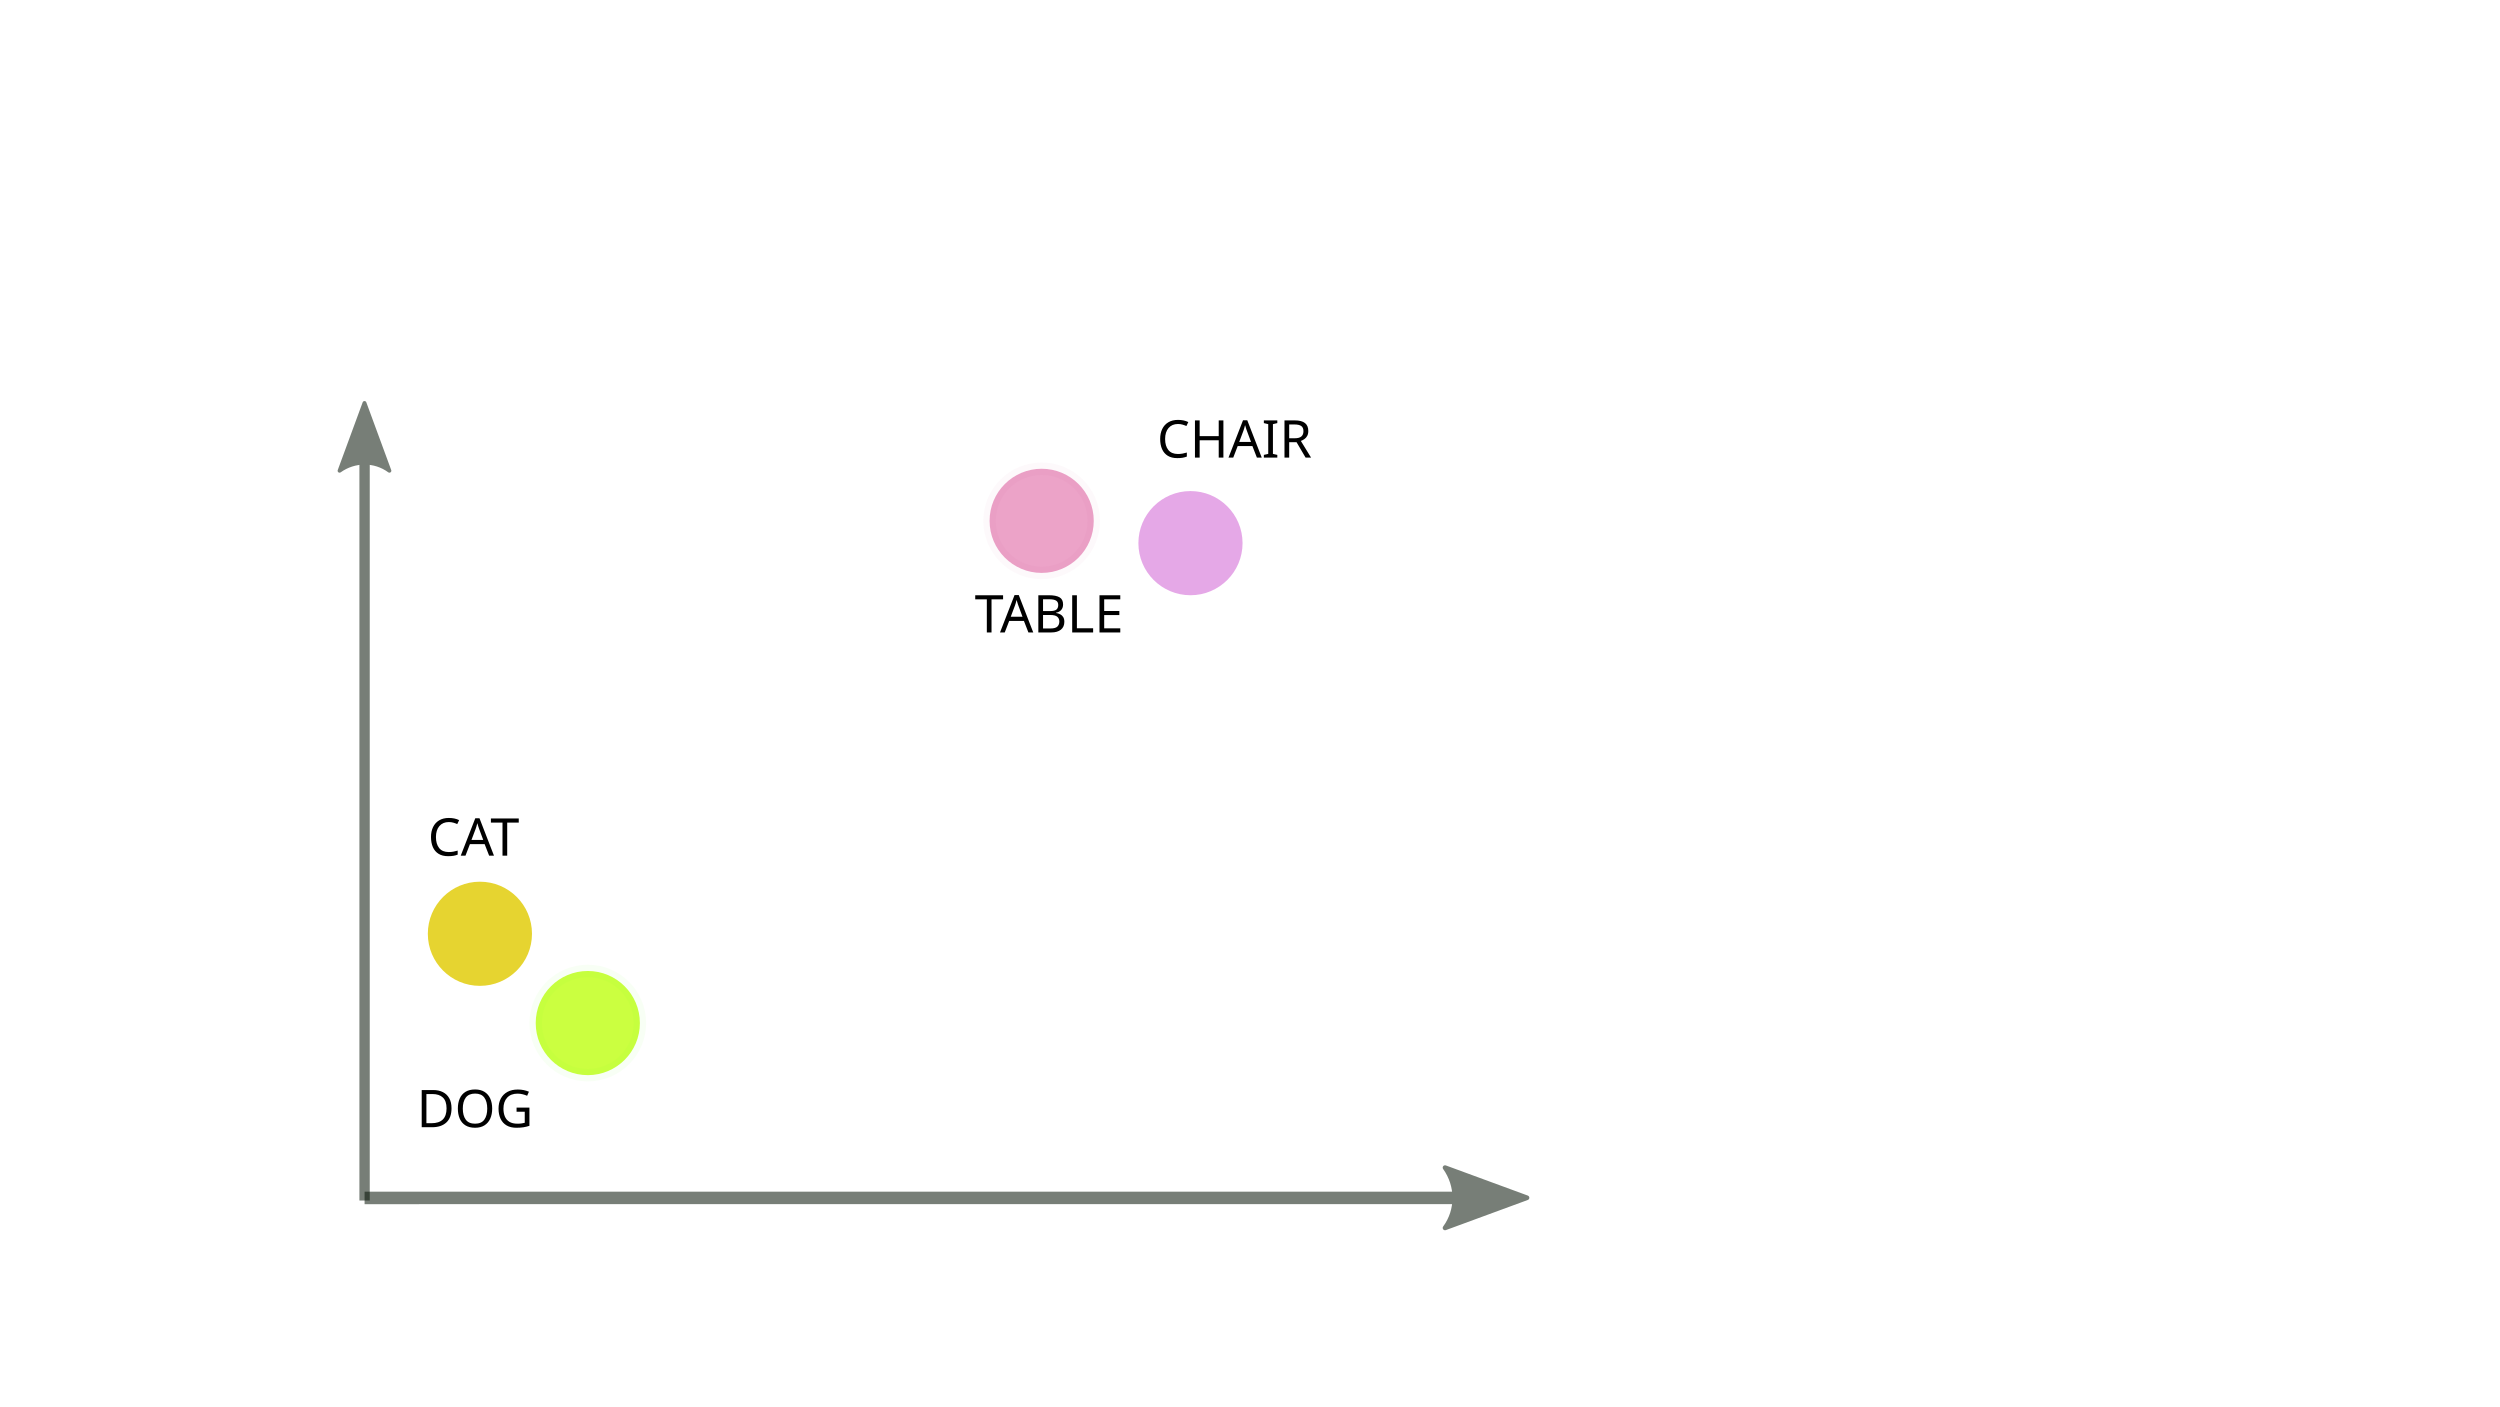
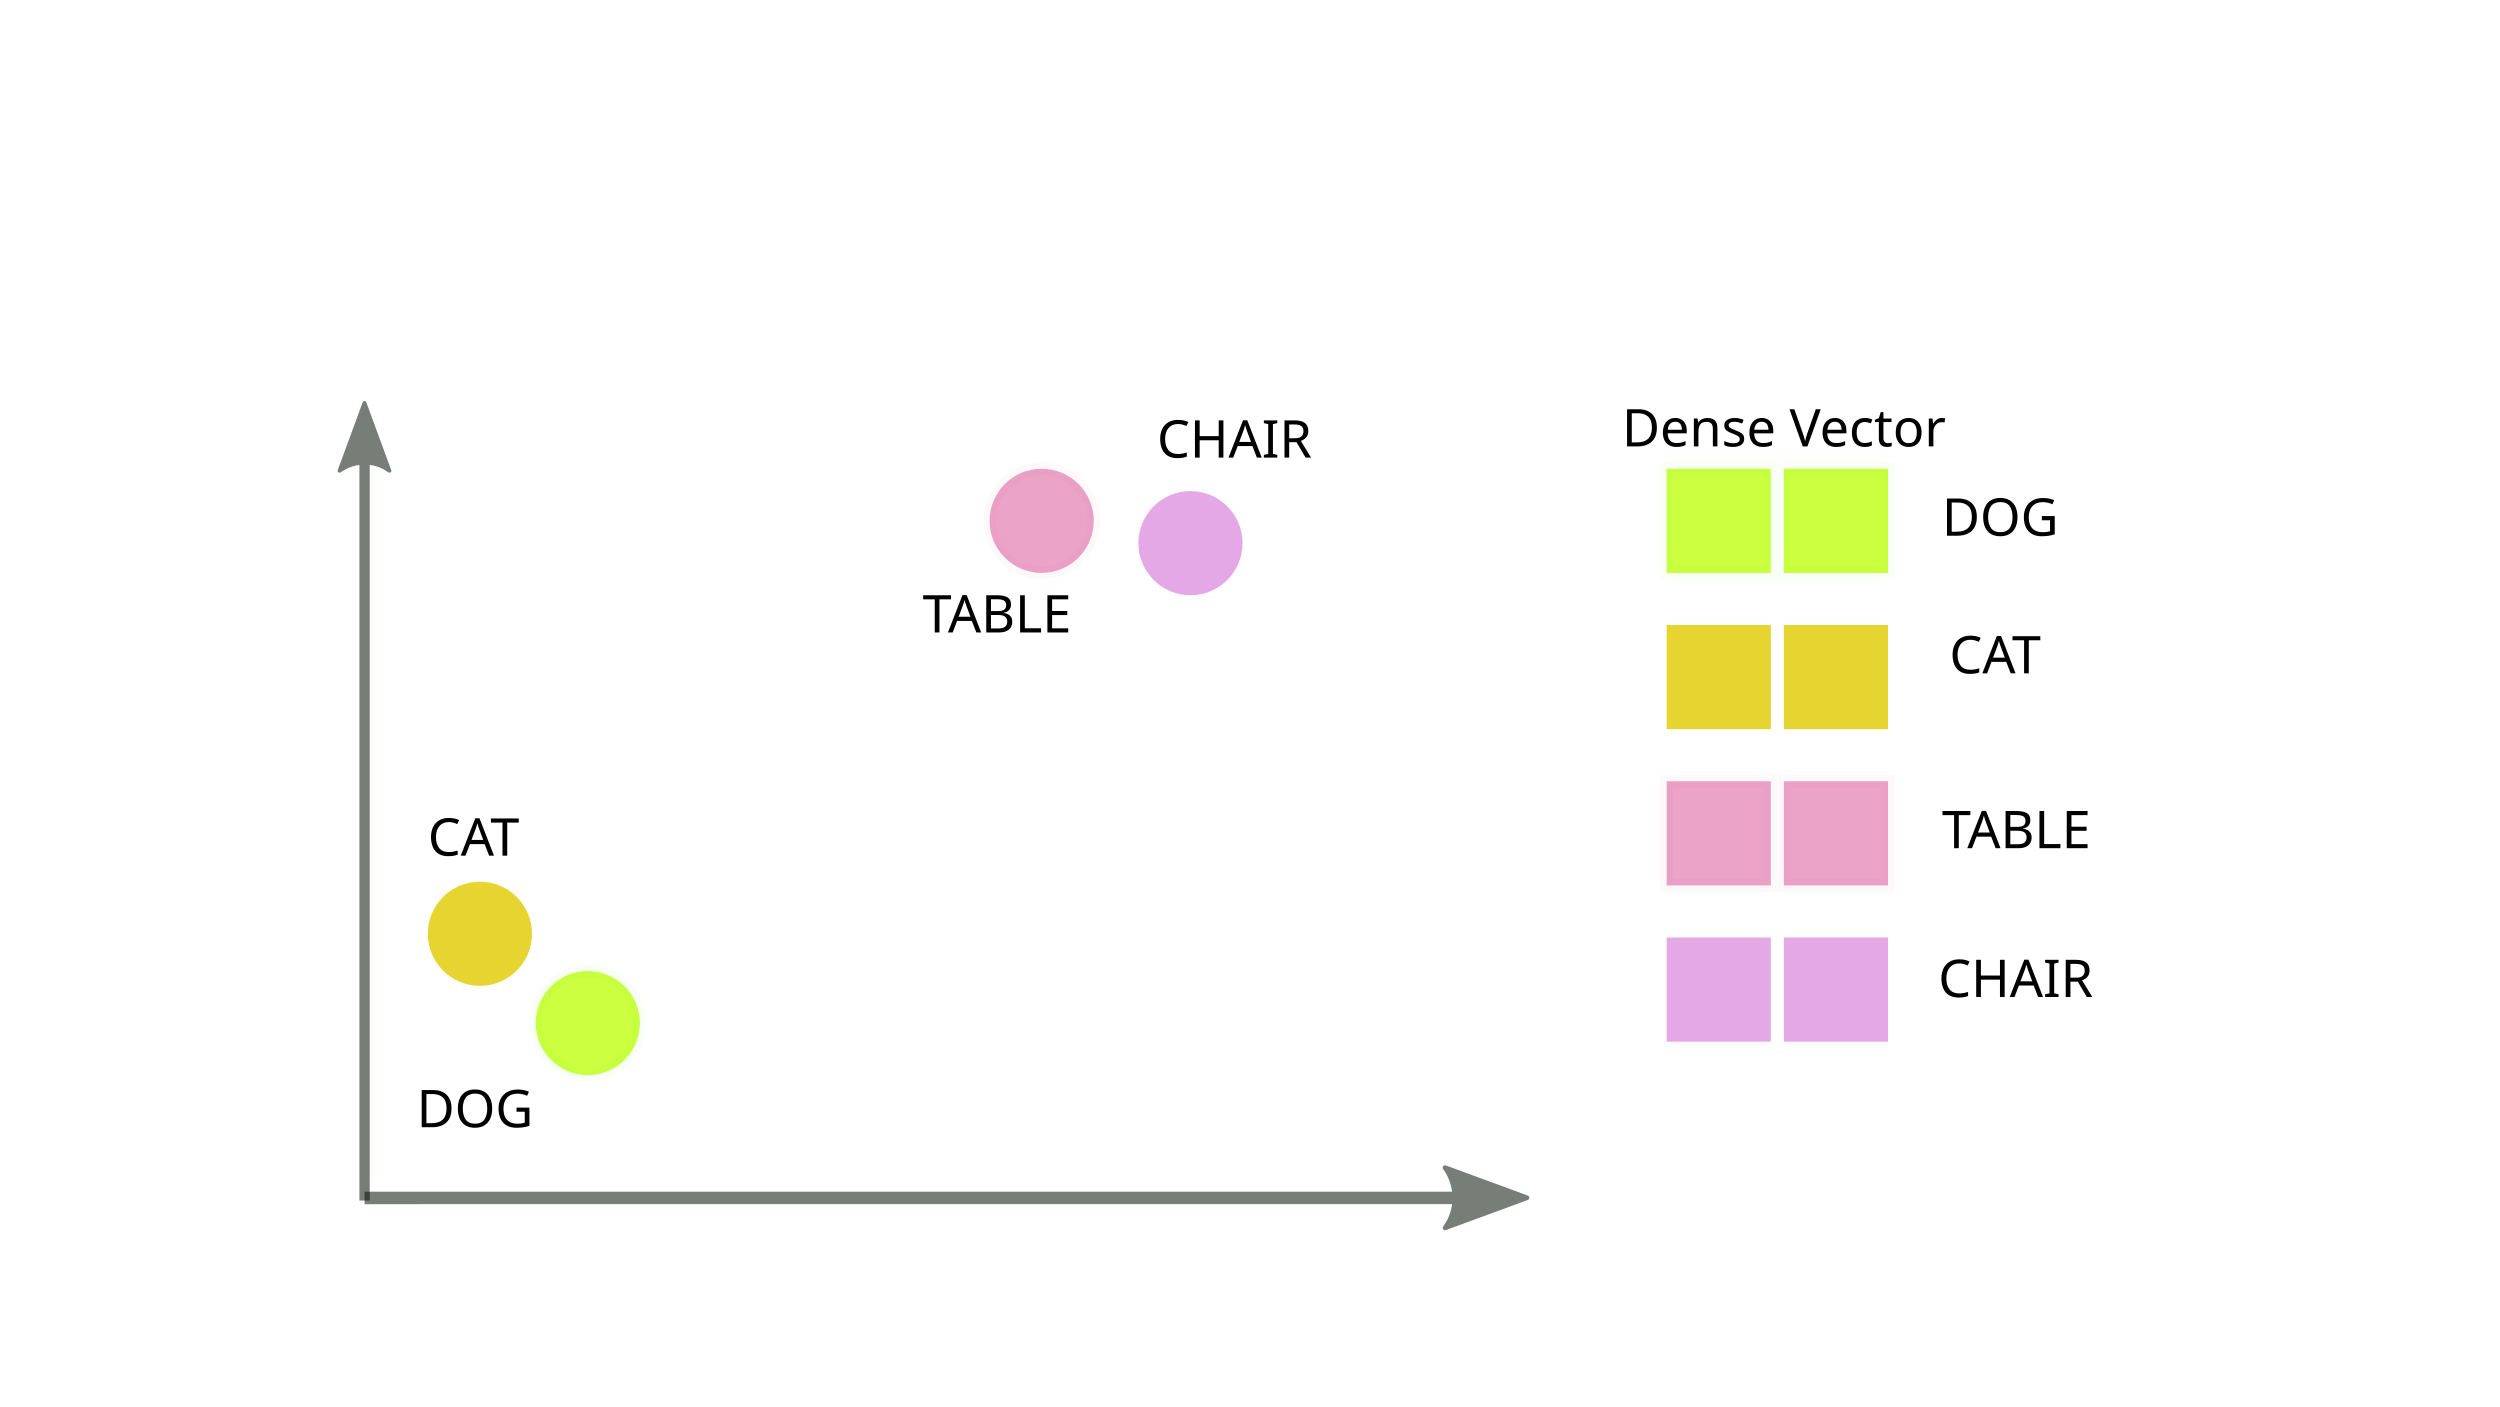
<svg xmlns="http://www.w3.org/2000/svg" width="1920px" height="1080px" viewBox="0 0 1920 1080" version="1.1" id="SVGRoot">
  <defs id="defs3713">
    <marker orient="auto" refY="0.0" refX="0.0" id="Arrow2Mstart" style="overflow:visible">
      <path id="path4932" style="fill-rule:evenodd;stroke-width:0.625;stroke-linejoin:round;stroke:#000e00;stroke-opacity:1;fill:#000e00;fill-opacity:1" d="M 8.719,4.034 L -2.207,0.016 L 8.719,-4.002 C 6.973,-1.63 6.983,1.616 8.719,4.034 z " transform="scale(0.6) translate(0,0)" />
    </marker>
    <marker orient="auto" refY="0.0" refX="0.0" id="Arrow2Lstart" style="overflow:visible">
      <path id="path4926" style="fill-rule:evenodd;stroke-width:0.625;stroke-linejoin:round;stroke:#000e00;stroke-opacity:1;fill:#000e00;fill-opacity:1" d="M 8.719,4.034 L -2.207,0.016 L 8.719,-4.002 C 6.973,-1.63 6.983,1.616 8.719,4.034 z " transform="scale(1.1) translate(1,0)" />
    </marker>
    <marker orient="auto" refY="0.0" refX="0.0" id="Arrow1Lstart" style="overflow:visible">
      <path id="path4908" d="M 0.0,0.0 L 5.0,-5.0 L -12.5,0.0 L 5.0,5.0 L 0.0,0.0 z " style="fill-rule:evenodd;stroke:#000e00;stroke-width:1pt;stroke-opacity:1;fill:#000e00;fill-opacity:1" transform="scale(0.8) translate(12.5,0)" />
    </marker>
    <marker orient="auto" refY="0.0" refX="0.0" id="Arrow1Lend" style="overflow:visible;">
      <path id="path4911" d="M 0.0,0.0 L 5.0,-5.0 L -12.5,0.0 L 5.0,5.0 L 0.0,0.0 z " style="fill-rule:evenodd;stroke:#000e00;stroke-width:1pt;stroke-opacity:1;fill:#000e00;fill-opacity:1" transform="scale(0.8) rotate(180) translate(12.5,0)" />
    </marker>
    <marker orient="auto" refY="0" refX="0" id="Arrow2Mstart-9" style="overflow:visible">
      <path id="path4932-4" style="fill:#000e00;fill-opacity:1;fill-rule:evenodd;stroke:#000e00;stroke-width:0.625;stroke-linejoin:round;stroke-opacity:1" d="M 8.719,4.034 -2.207,0.016 8.719,-4.002 c -1.745,2.372 -1.735,5.617 -6e-7,8.035 z" transform="scale(0.6)" />
    </marker>
  </defs>
  <g id="layer1">
    <path style="opacity:0.534;fill:none;stroke:#000e00;stroke-width:9.6;stroke-linecap:butt;stroke-linejoin:miter;stroke-miterlimit:4;stroke-dasharray:none;stroke-opacity:1;marker-start:url(#Arrow2Mstart-9);paint-order:fill markers stroke" d="M 1160.011,919.979 280,920 Z" id="path3732-3-3" />
    <path style="opacity:0.534;fill:none;stroke:#000e00;stroke-width:7.94;stroke-linecap:butt;stroke-linejoin:miter;stroke-miterlimit:4;stroke-dasharray:none;stroke-opacity:1;marker-start:url(#Arrow2Mstart);paint-order:markers fill stroke" d="M 280,320 V 922 Z" id="path3732-3" />
    <circle style="opacity:1;fill:#e6d430;stroke:#e3d800;stroke-width:9.6;stroke-miterlimit:4;stroke-dasharray:none;stroke-opacity:0;fill-opacity:1" id="path4564" cx="368.571" cy="717.143" r="40" />
    <circle style="opacity:1;fill:#cc0069;stroke:#c1005f;stroke-width:9.6;stroke-miterlimit:4;stroke-dasharray:none;stroke-opacity:0.024;fill-opacity:0.36" id="path4564-6" cx="800" cy="400" r="40" />
    <circle style="opacity:1;fill:#dc89de;stroke:#21c100;stroke-width:9.6;stroke-linecap:square;stroke-miterlimit:4;stroke-dasharray:none;stroke-opacity:0;paint-order:markers stroke fill;fill-opacity:0.732" id="path4564-6-7" cx="914.286" cy="417.143" r="40" />
    <circle style="opacity:1;fill:#b9ff00;fill-opacity:0.75;stroke:#73ff2d;stroke-width:9.6;stroke-miterlimit:4;stroke-dasharray:none;stroke-opacity:0.043;paint-order:markers fill stroke" id="path4564-6-7-5" cx="451.429" cy="785.714" r="40" />
    <text xml:space="preserve" style="font-style:normal;font-weight:normal;font-size:40px;line-height:1.25;font-family:sans-serif;letter-spacing:0px;word-spacing:0px;fill:#000000;fill-opacity:1;stroke:none" x="328.571" y="657.143" id="text4886">
      <tspan id="tspan4884" x="328.571" y="657.143" style="font-style:normal;font-variant:normal;font-weight:normal;font-stretch:normal;font-size:40px;font-family:Ubuntu;-inkscape-font-specification:'Ubuntu, Normal';font-variant-ligatures:normal;font-variant-caps:normal;font-variant-numeric:normal;font-feature-settings:normal;text-align:start;writing-mode:lr-tb;text-anchor:start">CAT</tspan>
    </text>
    <text xml:space="preserve" style="font-style:normal;font-weight:normal;font-size:40px;line-height:1.25;font-family:sans-serif;letter-spacing:0px;word-spacing:0px;fill:#000000;fill-opacity:1;stroke:none" x="320" y="865.714" id="text4890">
      <tspan id="tspan4888" x="320" y="865.714" style="-inkscape-font-specification:'Ubuntu, Normal';font-family:Ubuntu;font-weight:normal;font-style:normal;font-stretch:normal;font-variant:normal;font-size:40px;text-anchor:start;text-align:start;writing-mode:lr;font-variant-ligatures:normal;font-variant-caps:normal;font-variant-numeric:normal;font-feature-settings:normal">DOG</tspan>
    </text>
    <text xml:space="preserve" style="font-style:normal;font-weight:normal;font-size:40px;line-height:1.25;font-family:sans-serif;letter-spacing:0px;word-spacing:0px;fill:#000000;fill-opacity:1;stroke:none" x="888.571" y="351.429" id="text4894">
      <tspan id="tspan4892" x="888.571" y="351.429" style="font-style:normal;font-variant:normal;font-weight:normal;font-stretch:normal;font-size:40px;font-family:Ubuntu;-inkscape-font-specification:'Ubuntu, Normal';font-variant-ligatures:normal;font-variant-caps:normal;font-variant-numeric:normal;font-feature-settings:normal;text-align:start;writing-mode:lr-tb;text-anchor:start">CHAIR</tspan>
    </text>
-     <text xml:space="preserve" style="font-style:normal;font-weight:normal;font-size:40px;line-height:1.25;font-family:sans-serif;letter-spacing:0px;word-spacing:0px;fill:#000000;fill-opacity:1;stroke:none" x="748.571" y="485.714" id="text4898">
-       <tspan id="tspan4896" x="748.571" y="485.714" style="-inkscape-font-specification:'Ubuntu, Normal';font-family:Ubuntu;font-weight:normal;font-style:normal;font-stretch:normal;font-variant:normal;font-size:40px;text-anchor:start;text-align:start;writing-mode:lr;font-variant-ligatures:normal;font-variant-caps:normal;font-variant-numeric:normal;font-feature-settings:normal">TABLE</tspan>
+     <text xml:space="preserve" style="font-style:normal;font-weight:normal;font-size:40px;line-height:1.25;font-family:sans-serif;letter-spacing:0px;word-spacing:0px;fill:#000000;fill-opacity:1;stroke:none" x="1491.429" y="651.429" id="text4898">
+       <tspan id="tspan4896" x="1491.429" y="651.429" style="font-style:normal;font-variant:normal;font-weight:normal;font-stretch:normal;font-size:40px;font-family:Ubuntu;-inkscape-font-specification:'Ubuntu, Normal';font-variant-ligatures:normal;font-variant-caps:normal;font-variant-numeric:normal;font-feature-settings:normal;text-align:start;writing-mode:lr-tb;text-anchor:start">TABLE</tspan>
    </text>
    <flowRoot xml:space="preserve" id="flowRoot4900" style="fill:black;fill-opacity:1;stroke:none;font-family:sans-serif;font-style:normal;font-weight:normal;font-size:40px;line-height:1.25;letter-spacing:0px;word-spacing:0px">
      <flowRegion id="flowRegion4902">
        <rect id="rect4904" width="40" height="80" x="840" y="240" />
      </flowRegion>
      <flowPara id="flowPara4906" />
    </flowRoot>
+     <rect style="opacity:1;fill:#b9ff00;fill-opacity:0.75;stroke:#73ff2d;stroke-width:9.6;stroke-linecap:butt;stroke-miterlimit:4;stroke-dasharray:none;stroke-opacity:0.043;paint-order:markers fill stroke;font-variant-east_asian:normal;vector-effect:none;stroke-linejoin:miter;stroke-dashoffset:0" id="rect9614" width="80" height="80" x="1280" y="360" />
+     <rect style="opacity:1;fill:#b9ff00;fill-opacity:0.75;stroke:#73ff2d;stroke-width:9.6;stroke-linecap:butt;stroke-miterlimit:4;stroke-dasharray:none;stroke-opacity:0.043;paint-order:markers fill stroke;font-variant-east_asian:normal;vector-effect:none;stroke-linejoin:miter;stroke-dashoffset:0" id="rect9614-1" width="80" height="80" x="1370" y="360" />
+     <text xml:space="preserve" style="font-style:normal;font-weight:normal;font-size:40px;line-height:1.25;font-family:sans-serif;letter-spacing:0px;word-spacing:0px;fill:#000000;fill-opacity:1;stroke:none" x="1491.429" y="411.429" id="text4890-2">
+       <tspan id="tspan4888-5" x="1491.429" y="411.429" style="font-style:normal;font-variant:normal;font-weight:normal;font-stretch:normal;font-size:40px;font-family:Ubuntu;-inkscape-font-specification:'Ubuntu, Normal';font-variant-ligatures:normal;font-variant-caps:normal;font-variant-numeric:normal;font-feature-settings:normal;text-align:start;writing-mode:lr-tb;text-anchor:start">DOG</tspan>
+     </text>
+     <rect style="opacity:1;vector-effect:none;fill:#e6d430;fill-opacity:1;stroke:#e3d800;stroke-width:9.6;stroke-linecap:butt;stroke-linejoin:miter;stroke-miterlimit:4;stroke-dasharray:none;stroke-dashoffset:0;stroke-opacity:0;paint-order:markers fill stroke;font-variant-east_asian:normal" id="rect9614-19" width="80" height="80" x="1280" y="480" />
+     <rect style="opacity:1;vector-effect:none;fill:#e6d430;fill-opacity:1;stroke:#e3d800;stroke-width:9.6;stroke-linecap:butt;stroke-linejoin:miter;stroke-miterlimit:4;stroke-dasharray:none;stroke-dashoffset:0;stroke-opacity:0;paint-order:markers fill stroke;font-variant-east_asian:normal" id="rect9614-1-7" width="80" height="80" x="1370" y="480" />
+     <text xml:space="preserve" style="font-style:normal;font-weight:normal;font-size:40px;line-height:1.25;font-family:sans-serif;letter-spacing:0px;word-spacing:0px;fill:#000000;fill-opacity:1;stroke:none" x="1497.143" y="517.143" id="text4886-3">
+       <tspan id="tspan4884-1" x="1497.143" y="517.143" style="font-style:normal;font-variant:normal;font-weight:normal;font-stretch:normal;font-size:40px;font-family:Ubuntu;-inkscape-font-specification:'Ubuntu, Normal';font-variant-ligatures:normal;font-variant-caps:normal;font-variant-numeric:normal;font-feature-settings:normal;text-align:start;writing-mode:lr-tb;text-anchor:start">CAT</tspan>
+     </text>
+     <rect style="opacity:1;vector-effect:none;fill:#cc0069;fill-opacity:0.36;stroke:#c1005f;stroke-width:9.6;stroke-linecap:butt;stroke-linejoin:miter;stroke-miterlimit:4;stroke-dasharray:none;stroke-dashoffset:0;stroke-opacity:0.024;paint-order:markers fill stroke;font-variant-east_asian:normal" id="rect9614-19-2" width="80" height="80" x="1280" y="600" />
+     <rect style="opacity:1;vector-effect:none;fill:#cc0069;fill-opacity:0.36;stroke:#c1005f;stroke-width:9.6;stroke-linecap:butt;stroke-linejoin:miter;stroke-miterlimit:4;stroke-dasharray:none;stroke-dashoffset:0;stroke-opacity:0.024;paint-order:markers fill stroke;font-variant-east_asian:normal" id="rect9614-1-7-0" width="80" height="80" x="1370" y="600" />
+     <rect style="opacity:1;vector-effect:none;fill:#dc89de;fill-opacity:0.732;stroke:#21c100;stroke-width:9.6;stroke-linecap:square;stroke-linejoin:miter;stroke-miterlimit:4;stroke-dasharray:none;stroke-dashoffset:0;stroke-opacity:0;paint-order:markers stroke fill;font-variant-east_asian:normal" id="rect9614-19-2-8" width="80" height="80" x="1280" y="720" />
+     <rect style="opacity:1;vector-effect:none;fill:#dc89de;fill-opacity:0.732;stroke:#21c100;stroke-width:9.6;stroke-linecap:square;stroke-linejoin:miter;stroke-miterlimit:4;stroke-dasharray:none;stroke-dashoffset:0;stroke-opacity:0;paint-order:markers stroke fill;font-variant-east_asian:normal" id="rect9614-1-7-0-7" width="80" height="80" x="1370" y="720" />
+     <text xml:space="preserve" style="font-style:normal;font-weight:normal;font-size:40px;line-height:1.25;font-family:sans-serif;letter-spacing:0px;word-spacing:0px;fill:#000000;fill-opacity:1;stroke:none" x="708.571" y="485.714" id="text4898-9">
+       <tspan id="tspan4896-2" x="708.571" y="485.714" style="font-style:normal;font-variant:normal;font-weight:normal;font-stretch:normal;font-size:40px;font-family:Ubuntu;-inkscape-font-specification:'Ubuntu, Normal';font-variant-ligatures:normal;font-variant-caps:normal;font-variant-numeric:normal;font-feature-settings:normal;text-align:start;writing-mode:lr-tb;text-anchor:start">TABLE</tspan>
+     </text>
+     <text xml:space="preserve" style="font-style:normal;font-weight:normal;font-size:40px;line-height:1.25;font-family:sans-serif;letter-spacing:0px;word-spacing:0px;fill:#000000;fill-opacity:1;stroke:none" x="1488.571" y="765.714" id="text4894-4">
+       <tspan id="tspan4892-4" x="1488.571" y="765.714" style="font-style:normal;font-variant:normal;font-weight:normal;font-stretch:normal;font-size:40px;font-family:Ubuntu;-inkscape-font-specification:'Ubuntu, Normal';font-variant-ligatures:normal;font-variant-caps:normal;font-variant-numeric:normal;font-feature-settings:normal;text-align:start;writing-mode:lr-tb;text-anchor:start">CHAIR</tspan>
+     </text>
+     <text xml:space="preserve" style="font-style:normal;font-weight:normal;font-size:40px;line-height:1.25;font-family:sans-serif;letter-spacing:0px;word-spacing:0px;fill:#000000;fill-opacity:1;stroke:none" x="1245.714" y="342.857" id="text9815">
+       <tspan id="tspan9813" x="1245.714" y="342.857">Dense Vector</tspan>
+     </text>
  </g>
</svg>
